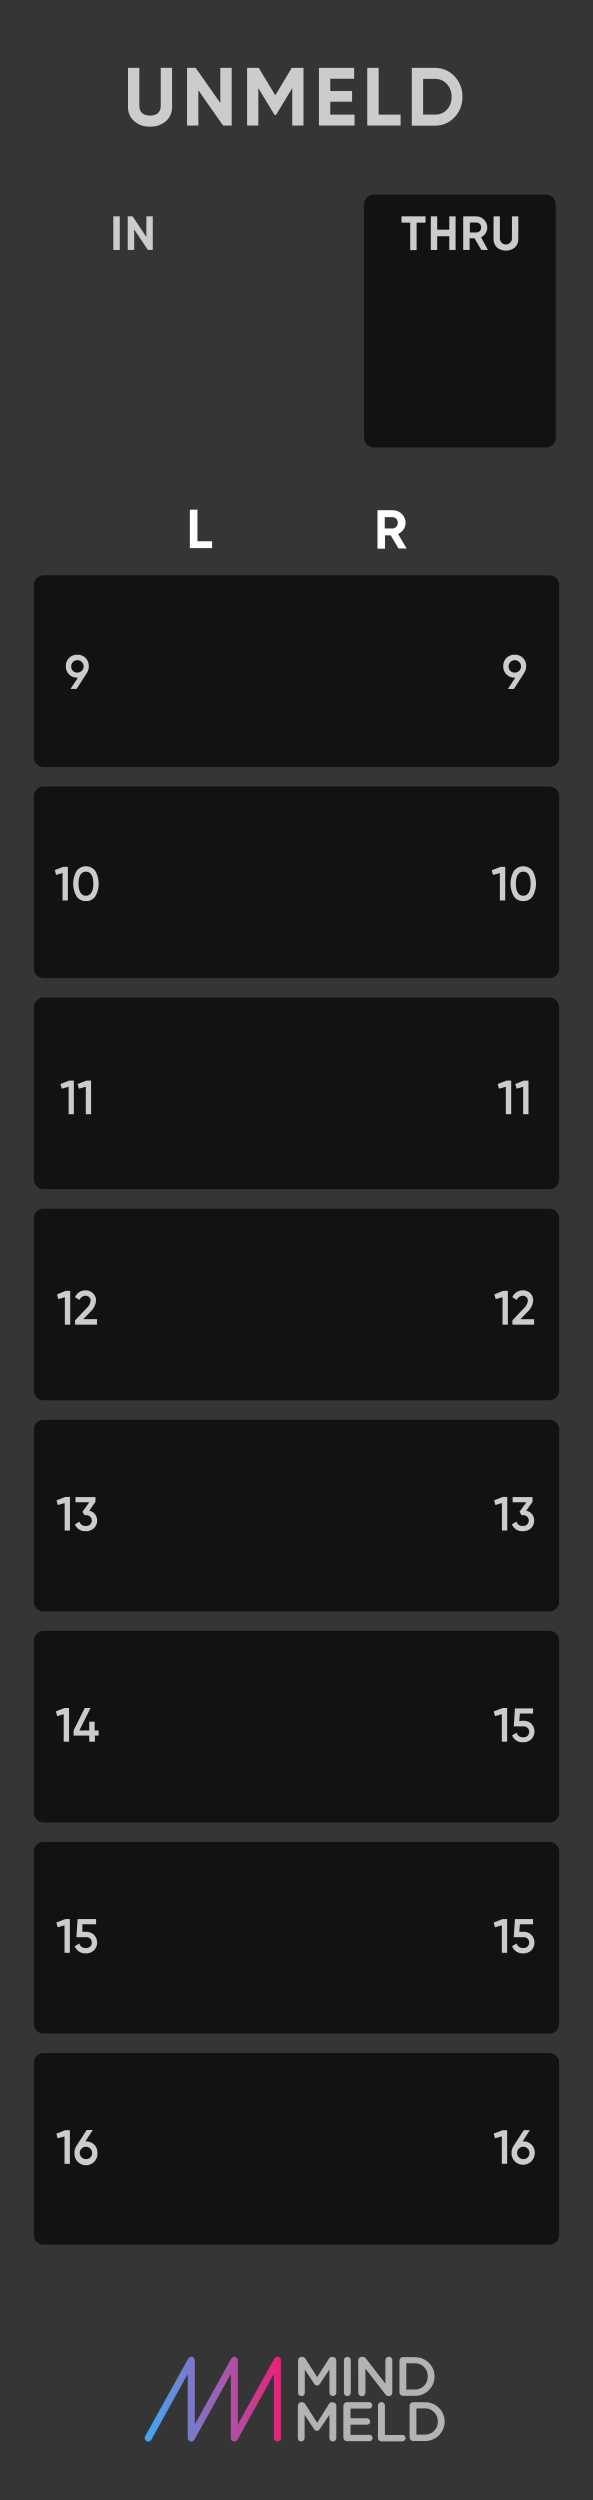
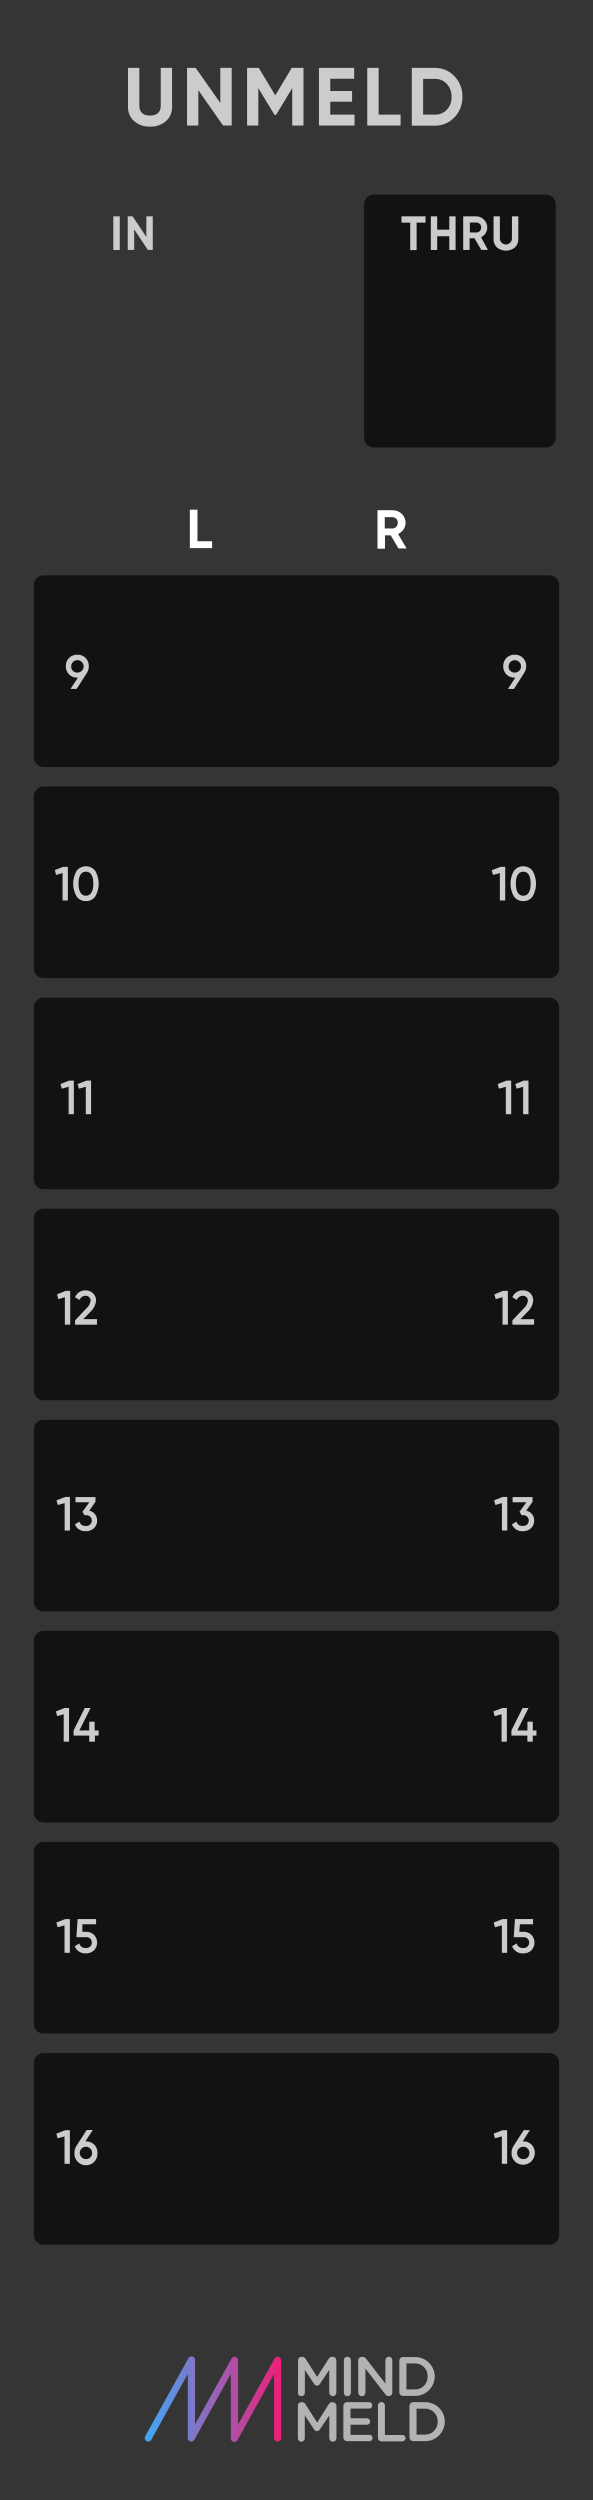
- <svg xmlns="http://www.w3.org/2000/svg" viewBox="0 0 115.2 485.669" version="1.1" id="svg201" width="30.48mm" height="128.5mm">
+ <svg xmlns="http://www.w3.org/2000/svg" height="128.5mm" width="30.48mm" id="svg169" version="1.1" viewBox="0 0 115.2 485.669">
  <defs id="defs17">
-     <style id="style10">.cls-1{fill:#353535;}.cls-2{fill:none;stroke-linecap:round;stroke-linejoin:round;stroke-width:1.03px;stroke:url(#linear-gradient);}.cls-3{fill:gray;}.cls-4{fill:#b3b3b3;}.cls-5{fill:#ccc;}.cls-6{fill:#121212;}.cls-7{fill:#fff;}</style>
-     <linearGradient id="linear-gradient" x1="21.09" y1="349.56" x2="40.94" y2="349.56" gradientUnits="userSpaceOnUse">
-       <stop offset="0" stop-color="#3fa9f5" id="stop12" />
-       <stop offset="1" stop-color="#ed1e79" id="stop14" />
+     <style id="style10">.cls-1{fill:#353535;}.cls-2{fill:url(#linear-gradient);}.cls-3{fill:gray;}.cls-4{fill:#b3b3b3;}.cls-5{fill:#ccc;}.cls-6{fill:#121212;}.cls-7{fill:#fff;}</style>
+     <linearGradient gradientUnits="userSpaceOnUse" y2="349.56" x2="40.94" y1="349.56" x1="21.09" id="linear-gradient">
+       <stop id="stop12" stop-color="#3fa9f5" offset="0" />
+       <stop id="stop14" stop-color="#ed1e79" offset="1" />
    </linearGradient>
  </defs>
-   <g transform="scale(1.333333,1.333341)" data-name="Layer 2" id="Layer_2-2" style="opacity:1">
+   <g id="Layer_2-2" data-name="Layer 2" transform="scale(1.333333,1.333341)">
    <g id="background">
-       <path style="fill:#353535" d="M 0,0 H 86.4 V 364.25 H 0 Z" class="cls-1" id="rect4155" />
+       <path style="fill:#353535" id="rect4155" class="cls-1" d="M 0,0 H 86.4 V 364.25 H 0 Z" />
    </g>
  </g>
-   <g transform="scale(1.333333,1.333341)" id="branding" style="opacity:1">
-     <polyline style="fill:none;stroke:url(#linear-gradient);stroke-width:1.03px;stroke-linecap:round;stroke-linejoin:round" id="polyline24" points="21.6 355.22 27.87 343.9 27.87 355.22 34.15 343.9 34.15 355.22 40.42 343.9 40.42 355.22" class="cls-2" />
-     <path style="fill:#808080" id="path26" d="M 48.49,348.61 Z" class="cls-3" />
-     <path style="fill:#b3b3b3" id="path28" d="m 48.49,343.4 h -0.1 a 0.51,0.51 0 0 0 -0.46,0.25 l -1.72,2.69 -1.71,-2.68 a 0.54,0.54 0 0 0 -0.47,-0.26 h -0.1 a 0.5,0.5 0 0 0 -0.5,0.5 v 4.73 a 0.47,0.47 0 0 0 0.48,0.48 0.48,0.48 0 0 0 0.5,-0.48 v -3.38 l 1.37,2.06 a 0.47,0.47 0 0 0 0.84,0 L 48,345.23 v 3.39 a 0.5,0.5 0 0 0 0.49,0.49 0.49,0.49 0 0 0 0.51,-0.49 v -4.72 a 0.5,0.5 0 0 0 -0.51,-0.5 z" class="cls-4" />
-     <polygon style="fill:#808080" id="polygon30" points="50.61,343.88 50.6,348.61 " class="cls-3" />
-     <path style="fill:#b3b3b3" id="path32" d="m 50.61,343.39 a 0.49,0.49 0 0 0 -0.5,0.49 v 4.74 a 0.5,0.5 0 0 0 1,0 v -4.74 a 0.49,0.49 0 0 0 -0.49,-0.49 z" class="cls-4" />
-     <path style="fill:#808080" id="path34" d="m 52.21,343.9 a 0.5,0.5 0 0 1 0.5,-0.5 h 0.11 a 0.64,0.64 0 0 1 0.52,0.29 l 2.83,3.65 v -3.47 a 0.5,0.5 0 0 1 1,0 v 4.74 a 0.49,0.49 0 0 1 -0.49,0.5 v 0 a 0.66,0.66 0 0 1 -0.52,-0.3 l -2.91,-3.76 v 3.58 a 0.5,0.5 0 0 1 -1,0 z" class="cls-3" />
-     <path style="fill:#b3b3b3" id="path36" d="m 56.65,343.39 a 0.49,0.49 0 0 0 -0.48,0.48 v 3.47 l -2.83,-3.65 a 0.64,0.64 0 0 0 -0.52,-0.29 h -0.11 a 0.5,0.5 0 0 0 -0.5,0.5 v 4.73 a 0.5,0.5 0 0 0 1,0 v -3.58 l 2.91,3.76 a 0.66,0.66 0 0 0 0.52,0.3 v 0 a 0.49,0.49 0 0 0 0.49,-0.5 v -4.74 a 0.49,0.49 0 0 0 -0.5,-0.48 z" class="cls-4" />
-     <path style="fill:#808080" id="path38" d="m 62.56,347.33 a 2.62,2.62 0 0 0 -0.31,-2.63 2.18,2.18 0 0 1 0.58,1.53 2.33,2.33 0 0 1 -0.27,1.1 z" class="cls-3" />
-     <path style="fill:#b3b3b3" id="path40" d="m 60.32,343.43 h -1.61 a 0.5,0.5 0 0 0 -0.51,0.5 v 4.64 a 0.49,0.49 0 0 0 0.51,0.5 h 1.61 a 2.83,2.83 0 0 0 3,-2.82 v 0 a 2.82,2.82 0 0 0 -3,-2.8 z m -1.12,4.74 v -3.84 h 1.12 a 1.85,1.85 0 0 1 2,1.92 v 0 a 1.84,1.84 0 0 1 -2,1.9 z" class="cls-4" />
-     <path style="fill:#808080" id="path42" d="M 48.49,355.23 Z" class="cls-3" />
-     <path style="fill:#b3b3b3" id="path44" d="m 48.49,350 h -0.1 a 0.52,0.52 0 0 0 -0.46,0.26 L 46.21,353 44.5,350.32 A 0.54,0.54 0 0 0 44,350 h -0.1 a 0.5,0.5 0 0 0 -0.5,0.5 v 4.73 a 0.48,0.48 0 0 0 0.48,0.49 0.49,0.49 0 0 0 0.5,-0.49 v -3.38 l 1.37,2.06 a 0.47,0.47 0 0 0 0.84,0 L 48,351.85 v 3.38 a 0.51,0.51 0 0 0 0.49,0.5 0.5,0.5 0 0 0 0.51,-0.5 v -4.72 a 0.5,0.5 0 0 0 -0.51,-0.5 z" class="cls-4" />
-     <path style="fill:#808080" id="path46" d="m 50.05,355.19 v -4.65 a 0.5,0.5 0 0 1 0.5,-0.5 h 3.3 a 0.45,0.45 0 0 1 0,0.89 h -2.8 v 1.46 h 2.43 a 0.46,0.46 0 0 1 0.45,0.46 0.44,0.44 0 0 1 -0.45,0.43 h -2.43 v 1.52 h 2.84 a 0.45,0.45 0 0 1 0,0.89 h -3.34 a 0.5,0.5 0 0 1 -0.5,-0.5 z" class="cls-3" />
-     <path style="fill:#b3b3b3" id="path48" d="m 53.85,350 h -3.3 a 0.5,0.5 0 0 0 -0.5,0.5 v 4.65 a 0.5,0.5 0 0 0 0.5,0.5 h 3.34 a 0.45,0.45 0 0 0 0,-0.89 h -2.84 v -1.52 h 2.43 a 0.44,0.44 0 0 0 0.45,-0.43 0.46,0.46 0 0 0 -0.45,-0.46 h -2.43 v -1.46 h 2.8 a 0.45,0.45 0 0 0 0,-0.89 z" class="cls-4" />
-     <path style="fill:#808080" id="path50" d="m 55.07,350.49 a 0.5,0.5 0 0 1 1,0 v 4.29 h 2.56 a 0.45,0.45 0 0 1 0.45,0.45 0.46,0.46 0 0 1 -0.45,0.46 h -3.06 a 0.5,0.5 0 0 1 -0.5,-0.5 z" class="cls-3" />
-     <path style="fill:#b3b3b3" id="path52" d="m 55.57,350 a 0.49,0.49 0 0 0 -0.5,0.49 v 4.7 a 0.5,0.5 0 0 0 0.5,0.5 h 3.06 a 0.46,0.46 0 0 0 0.45,-0.46 0.45,0.45 0 0 0 -0.45,-0.45 h -2.56 v -4.29 A 0.49,0.49 0 0 0 55.57,350 Z" class="cls-4" />
-     <path style="fill:#808080" id="path54" d="m 64,354 a 2.66,2.66 0 0 0 0.22,-1.07 2.5,2.5 0 0 0 -0.53,-1.57 2.26,2.26 0 0 1 0.57,1.54 A 2.38,2.38 0 0 1 64,354 Z" class="cls-3" />
-     <path style="fill:#b3b3b3" id="path56" d="m 61.79,350 h -1.61 a 0.5,0.5 0 0 0 -0.5,0.5 v 4.65 a 0.5,0.5 0 0 0 0.5,0.5 h 1.61 a 2.84,2.84 0 0 0 3,-2.83 v 0 a 2.82,2.82 0 0 0 -3,-2.81 z m -1.12,4.74 v -3.84 h 1.12 a 1.86,1.86 0 0 1 2,1.92 v 0 a 1.85,1.85 0 0 1 -2,1.9 z" class="cls-4" />
-     <path style="fill:#cccccc" id="path58" d="m 19.55,17.66 a 2.67,2.67 0 0 1 -0.9,-2.12 V 9.89 h 1.65 v 5.52 c 0,0.87 0.49,1.43 1.56,1.43 1.07,0 1.56,-0.56 1.56,-1.43 V 9.89 h 1.65 v 5.65 a 2.67,2.67 0 0 1 -0.9,2.12 3.36,3.36 0 0 1 -2.31,0.79 3.36,3.36 0 0 1 -2.31,-0.79 z" class="cls-5" />
-     <path style="fill:#cccccc" id="path60" d="m 32.1,9.89 h 1.66 v 8.4 H 32.5 l -3.6,-5.14 v 5.14 h -1.65 v -8.4 h 1.26 L 32.1,15 Z" class="cls-5" />
-     <path style="fill:#cccccc" id="path62" d="m 44.22,9.89 v 8.4 h -1.64 v -5.45 l -2.36,3.9 H 40 l -2.36,-3.89 v 5.44 H 36 v -8.4 h 1.7 l 2.41,4 2.4,-4 z" class="cls-5" />
-     <path style="fill:#cccccc" id="path64" d="m 48.12,16.7 h 3.54 v 1.59 h -5.19 v -8.4 h 5.13 v 1.58 h -3.48 v 1.79 h 3.18 v 1.56 h -3.18 z" class="cls-5" />
-     <path style="fill:#cccccc" id="path66" d="m 55.17,16.7 h 3.2 v 1.59 h -4.86 v -8.4 h 1.66 z" class="cls-5" />
-     <path style="fill:#cccccc" id="path68" d="m 63.33,9.89 a 3.84,3.84 0 0 1 2.88,1.21 4.17,4.17 0 0 1 1.16,3 4.17,4.17 0 0 1 -1.16,3 3.84,3.84 0 0 1 -2.88,1.21 H 60 V 9.89 Z m 0,6.81 A 2.31,2.31 0 0 0 65.1,16 2.63,2.63 0 0 0 65.79,14.11 2.59,2.59 0 0 0 65.1,12.23 2.26,2.26 0 0 0 63.33,11.49 h -1.68 v 5.21 z" class="cls-5" />
+   <g id="branding" transform="scale(1.333333,1.333341)">
+     <path class="cls-2" d="m 21.6,355.74 a 0.47,0.47 0 0 1 -0.25,-0.07 0.51,0.51 0 0 1 -0.2,-0.7 l 6.27,-11.32 a 0.52,0.52 0 0 1 1,0.25 v 9.33 l 5.31,-9.58 a 0.51,0.51 0 0 1 0.58,-0.25 0.52,0.52 0 0 1 0.38,0.5 v 9.33 L 40,343.65 a 0.51,0.51 0 0 1 0.58,-0.25 0.51,0.51 0 0 1 0.39,0.5 v 11.32 a 0.52,0.52 0 0 1 -0.52,0.52 0.51,0.51 0 0 1 -0.51,-0.52 v -9.33 l -5.31,9.58 a 0.52,0.52 0 0 1 -1,-0.25 v -9.33 l -5.31,9.58 a 0.51,0.51 0 0 1 -0.58,0.25 0.52,0.52 0 0 1 -0.38,-0.5 v -9.33 l -5.31,9.58 a 0.51,0.51 0 0 1 -0.45,0.27 z" id="path24" style="fill:url(#linear-gradient)" />
+     <path style="fill:#808080" class="cls-3" d="m 43.43,343.9 a 0.5,0.5 0 0 1 0.5,-0.5 H 44 a 0.54,0.54 0 0 1 0.47,0.26 l 1.71,2.68 1.72,-2.69 a 0.51,0.51 0 0 1 0.46,-0.25 h 0.1 a 0.5,0.5 0 0 1 0.51,0.5 v 4.72 a 0.49,0.49 0 0 1 -0.51,0.49 0.5,0.5 0 0 1 -0.49,-0.49 v -3.39 l -1.38,2.08 a 0.47,0.47 0 0 1 -0.84,0 l -1.37,-2.06 v 3.38 a 0.48,0.48 0 0 1 -0.5,0.48 0.47,0.47 0 0 1 -0.48,-0.48 z" id="path26" />
+     <path style="fill:#b3b3b3" class="cls-4" d="m 48.49,343.4 h -0.1 a 0.51,0.51 0 0 0 -0.46,0.25 l -1.72,2.69 -1.71,-2.68 a 0.54,0.54 0 0 0 -0.47,-0.26 h -0.1 a 0.5,0.5 0 0 0 -0.5,0.5 v 4.73 a 0.47,0.47 0 0 0 0.48,0.48 0.48,0.48 0 0 0 0.5,-0.48 v -3.38 l 1.37,2.06 a 0.47,0.47 0 0 0 0.84,0 L 48,345.23 v 3.39 a 0.5,0.5 0 0 0 0.49,0.49 0.49,0.49 0 0 0 0.51,-0.49 v -4.72 a 0.5,0.5 0 0 0 -0.51,-0.5 z" id="path28" />
+     <path style="fill:#808080" class="cls-3" d="m 50.11,343.88 a 0.5,0.5 0 0 1 1,0 v 4.74 a 0.5,0.5 0 0 1 -1,0 z" id="path30" />
+     <path style="fill:#b3b3b3" class="cls-4" d="m 50.61,343.39 a 0.49,0.49 0 0 0 -0.5,0.49 v 4.74 a 0.5,0.5 0 0 0 1,0 v -4.74 a 0.49,0.49 0 0 0 -0.49,-0.49 z" id="path32" />
+     <path style="fill:#808080" class="cls-3" d="m 52.21,343.9 a 0.5,0.5 0 0 1 0.5,-0.5 h 0.11 a 0.64,0.64 0 0 1 0.52,0.29 l 2.83,3.65 v -3.47 a 0.5,0.5 0 0 1 1,0 v 4.74 a 0.49,0.49 0 0 1 -0.49,0.5 v 0 a 0.66,0.66 0 0 1 -0.52,-0.3 l -2.91,-3.76 v 3.58 a 0.5,0.5 0 0 1 -1,0 z" id="path34" />
+     <path style="fill:#b3b3b3" class="cls-4" d="m 56.65,343.39 a 0.49,0.49 0 0 0 -0.48,0.48 v 3.47 l -2.83,-3.65 a 0.64,0.64 0 0 0 -0.52,-0.29 h -0.11 a 0.5,0.5 0 0 0 -0.5,0.5 v 4.73 a 0.5,0.5 0 0 0 1,0 v -3.58 l 2.91,3.76 a 0.66,0.66 0 0 0 0.52,0.3 v 0 a 0.49,0.49 0 0 0 0.49,-0.5 v -4.74 a 0.49,0.49 0 0 0 -0.5,-0.48 z" id="path36" />
+     <path style="fill:#808080" class="cls-3" d="m 58.2,343.93 a 0.5,0.5 0 0 1 0.51,-0.5 h 1.61 a 2.82,2.82 0 0 1 3,2.8 v 0 a 2.83,2.83 0 0 1 -3,2.82 h -1.61 a 0.49,0.49 0 0 1 -0.51,-0.5 z m 2.12,4.24 a 1.84,1.84 0 0 0 2,-1.9 v 0 a 1.85,1.85 0 0 0 -2,-1.92 H 59.2 v 3.84 z" id="path38" />
+     <path style="fill:#b3b3b3" class="cls-4" d="m 60.32,343.43 h -1.61 a 0.5,0.5 0 0 0 -0.51,0.5 v 4.64 a 0.49,0.49 0 0 0 0.51,0.5 h 1.61 a 2.83,2.83 0 0 0 3,-2.82 v 0 a 2.82,2.82 0 0 0 -3,-2.8 z m -1.12,4.74 v -3.84 h 1.12 a 1.85,1.85 0 0 1 2,1.92 v 0 a 1.84,1.84 0 0 1 -2,1.9 z" id="path40" />
+     <path style="fill:#808080" class="cls-3" d="m 43.43,350.51 a 0.5,0.5 0 0 1 0.5,-0.5 H 44 a 0.54,0.54 0 0 1 0.47,0.26 l 1.74,2.73 1.72,-2.68 a 0.52,0.52 0 0 1 0.46,-0.26 h 0.1 a 0.5,0.5 0 0 1 0.51,0.5 v 4.72 a 0.5,0.5 0 0 1 -0.51,0.5 0.51,0.51 0 0 1 -0.49,-0.5 v -3.38 l -1.38,2.07 a 0.47,0.47 0 0 1 -0.84,0 l -1.37,-2.06 v 3.38 a 0.49,0.49 0 0 1 -0.5,0.49 0.48,0.48 0 0 1 -0.48,-0.49 z" id="path42" />
+     <path style="fill:#b3b3b3" class="cls-4" d="m 48.49,350 h -0.1 a 0.52,0.52 0 0 0 -0.46,0.26 L 46.21,353 44.5,350.32 A 0.54,0.54 0 0 0 44,350 h -0.1 a 0.5,0.5 0 0 0 -0.5,0.5 v 4.73 a 0.48,0.48 0 0 0 0.48,0.49 0.49,0.49 0 0 0 0.5,-0.49 v -3.38 l 1.37,2.06 a 0.47,0.47 0 0 0 0.84,0 L 48,351.85 v 3.38 a 0.51,0.51 0 0 0 0.49,0.5 0.5,0.5 0 0 0 0.51,-0.5 v -4.72 a 0.5,0.5 0 0 0 -0.51,-0.5 z" id="path44" />
+     <path style="fill:#808080" class="cls-3" d="m 50.05,355.19 v -4.65 a 0.5,0.5 0 0 1 0.5,-0.5 h 3.3 a 0.45,0.45 0 0 1 0,0.89 h -2.8 v 1.46 h 2.43 a 0.46,0.46 0 0 1 0.45,0.46 0.44,0.44 0 0 1 -0.45,0.43 h -2.43 v 1.52 h 2.84 a 0.45,0.45 0 0 1 0,0.89 h -3.34 a 0.5,0.5 0 0 1 -0.5,-0.5 z" id="path46" />
+     <path style="fill:#b3b3b3" class="cls-4" d="m 53.85,350 h -3.3 a 0.5,0.5 0 0 0 -0.5,0.5 v 4.65 a 0.5,0.5 0 0 0 0.5,0.5 h 3.34 a 0.45,0.45 0 0 0 0,-0.89 h -2.84 v -1.52 h 2.43 a 0.44,0.44 0 0 0 0.45,-0.43 0.46,0.46 0 0 0 -0.45,-0.46 h -2.43 v -1.46 h 2.8 a 0.45,0.45 0 0 0 0,-0.89 z" id="path48" />
+     <path style="fill:#808080" class="cls-3" d="m 55.07,350.49 a 0.5,0.5 0 0 1 1,0 v 4.29 h 2.56 a 0.45,0.45 0 0 1 0.45,0.45 0.46,0.46 0 0 1 -0.45,0.46 h -3.06 a 0.5,0.5 0 0 1 -0.5,-0.5 z" id="path50" />
+     <path style="fill:#b3b3b3" class="cls-4" d="m 55.57,350 a 0.49,0.49 0 0 0 -0.5,0.49 v 4.7 a 0.5,0.5 0 0 0 0.5,0.5 h 3.06 a 0.46,0.46 0 0 0 0.45,-0.46 0.45,0.45 0 0 0 -0.45,-0.45 h -2.56 v -4.29 A 0.49,0.49 0 0 0 55.57,350 Z" id="path52" />
+     <path style="fill:#808080" class="cls-3" d="m 59.68,350.54 a 0.5,0.5 0 0 1 0.5,-0.5 h 1.61 a 2.82,2.82 0 0 1 3,2.81 v 0 a 2.84,2.84 0 0 1 -3,2.83 h -1.61 a 0.5,0.5 0 0 1 -0.5,-0.5 z m 2.11,4.24 a 1.85,1.85 0 0 0 2,-1.9 v 0 a 1.86,1.86 0 0 0 -2,-1.92 h -1.12 v 3.84 z" id="path54" />
+     <path style="fill:#b3b3b3" class="cls-4" d="m 61.79,350 h -1.61 a 0.5,0.5 0 0 0 -0.5,0.5 v 4.65 a 0.5,0.5 0 0 0 0.5,0.5 h 1.61 a 2.84,2.84 0 0 0 3,-2.83 v 0 a 2.82,2.82 0 0 0 -3,-2.81 z m -1.12,4.74 v -3.84 h 1.12 a 1.86,1.86 0 0 1 2,1.92 v 0 a 1.85,1.85 0 0 1 -2,1.9 z" id="path56" />
+     <path style="fill:#cccccc" class="cls-5" d="m 19.55,17.66 a 2.67,2.67 0 0 1 -0.9,-2.12 V 9.89 h 1.65 v 5.52 c 0,0.87 0.49,1.43 1.56,1.43 1.07,0 1.56,-0.56 1.56,-1.43 V 9.89 h 1.65 v 5.65 a 2.67,2.67 0 0 1 -0.9,2.12 3.36,3.36 0 0 1 -2.31,0.79 3.36,3.36 0 0 1 -2.31,-0.79 z" id="path58" />
+     <path style="fill:#cccccc" class="cls-5" d="m 32.1,9.89 h 1.66 v 8.4 H 32.5 l -3.6,-5.14 v 5.14 h -1.65 v -8.4 h 1.26 L 32.1,15 Z" id="path60" />
+     <path style="fill:#cccccc" class="cls-5" d="m 44.22,9.89 v 8.4 h -1.64 v -5.45 l -2.36,3.9 H 40 l -2.36,-3.89 v 5.44 H 36 v -8.4 h 1.7 l 2.41,4 2.4,-4 z" id="path62" />
+     <path style="fill:#cccccc" class="cls-5" d="m 48.12,16.7 h 3.54 v 1.59 h -5.19 v -8.4 h 5.13 v 1.58 h -3.48 v 1.79 h 3.18 v 1.56 h -3.18 z" id="path64" />
+     <path style="fill:#cccccc" class="cls-5" d="m 55.17,16.7 h 3.2 v 1.59 h -4.86 v -8.4 h 1.66 z" id="path66" />
+     <path style="fill:#cccccc" class="cls-5" d="m 63.33,9.89 a 3.84,3.84 0 0 1 2.88,1.21 4.17,4.17 0 0 1 1.16,3 4.17,4.17 0 0 1 -1.16,3 3.84,3.84 0 0 1 -2.88,1.21 H 60 V 9.89 Z m 0,6.81 A 2.31,2.31 0 0 0 65.1,16 2.63,2.63 0 0 0 65.79,14.11 2.59,2.59 0 0 0 65.1,12.23 2.26,2.26 0 0 0 63.33,11.49 h -1.68 v 5.21 z" id="path68" />
  </g>
-   <g transform="scale(1.333333,1.333341)" data-name="EQ bgs copy" id="EQ_bgs_copy" style="opacity:1">
-     <rect style="fill:#121212" id="rect71" rx="1.42" height="36.85" width="27.92" y="28.35" x="53.05" class="cls-6" />
-     <rect style="fill:#121212" id="rect73" rx="1.42" height="27.92" width="76.54" y="83.83" x="4.93" class="cls-6" />
-     <rect style="fill:#121212" id="rect75" rx="1.42" height="27.92" width="76.54" y="114.59" x="4.93" class="cls-6" />
-     <rect style="fill:#121212" id="rect77" rx="1.42" height="27.92" width="76.54" y="145.35" x="4.93" class="cls-6" />
-     <rect style="fill:#121212" id="rect79" rx="1.42" height="27.92" width="76.54" y="176.1" x="4.93" class="cls-6" />
-     <rect style="fill:#121212" id="rect81" rx="1.42" height="27.92" width="76.54" y="206.86" x="4.93" class="cls-6" />
-     <rect style="fill:#121212" id="rect83" rx="1.42" height="27.92" width="76.54" y="237.61" x="4.93" class="cls-6" />
-     <rect style="fill:#121212" id="rect85" rx="1.42" height="27.92" width="76.54" y="268.37" x="4.93" class="cls-6" />
-     <rect style="fill:#121212" id="rect87" rx="1.42" height="27.92" width="76.54" y="299.13" x="4.93" class="cls-6" />
+   <g id="EQ_bgs_copy" data-name="EQ bgs copy" transform="scale(1.333333,1.333341)">
+     <rect style="fill:#121212" class="cls-6" x="53.05" y="28.35" width="27.92" height="36.85" rx="1.42" id="rect71" />
+     <rect style="fill:#121212" class="cls-6" x="4.93" y="83.83" width="76.54" height="27.92" rx="1.42" id="rect73" />
+     <rect style="fill:#121212" class="cls-6" x="4.93" y="114.59" width="76.54" height="27.92" rx="1.42" id="rect75" />
+     <rect style="fill:#121212" class="cls-6" x="4.93" y="145.35" width="76.54" height="27.92" rx="1.42" id="rect77" />
+     <rect style="fill:#121212" class="cls-6" x="4.93" y="176.1" width="76.54" height="27.92" rx="1.42" id="rect79" />
+     <rect style="fill:#121212" class="cls-6" x="4.93" y="206.86" width="76.54" height="27.92" rx="1.42" id="rect81" />
+     <rect style="fill:#121212" class="cls-6" x="4.93" y="237.61" width="76.54" height="27.92" rx="1.42" id="rect83" />
+     <rect style="fill:#121212" class="cls-6" x="4.93" y="268.37" width="76.54" height="27.92" rx="1.42" id="rect85" />
+     <rect style="fill:#121212" class="cls-6" x="4.93" y="299.13" width="76.54" height="27.92" rx="1.42" id="rect87" />
  </g>
-   <path class="cls-5" d="m 22.013,42.027 h 1.253 v 6.533 h -1.253 z" id="path90" style="opacity:1;fill:#cccccc;stroke-width:1.333" />
-   <path class="cls-5" d="m 28.44,42.027 h 1.24 v 6.533 h -0.947 l -2.667,-4 v 4 h -1.253 v -6.533 h 0.947 l 2.667,4 z" id="path92" style="opacity:1;fill:#cccccc;stroke-width:1.333" />
-   <path class="cls-5" d="m 82.667,42.027 v 1.227 h -1.733 v 5.333 h -1.24 v -5.333 h -1.693 v -1.227 z" id="path94" style="opacity:1;fill:#cccccc;stroke-width:1.333" />
-   <path class="cls-5" d="m 87.28,42.027 h 1.227 v 6.533 h -1.227 v -2.667 h -2.347 v 2.667 h -1.24 v -6.533 h 1.24 v 2.587 h 2.347 z" id="path96" style="opacity:1;fill:#cccccc;stroke-width:1.333" />
-   <path class="cls-5" d="m 93.507,48.56 -1.333,-2.267 h -0.947 v 2.267 h -1.24 v -6.533 h 2.52 a 2.04,2.04 0 0 1 1.493,0.627 2.173,2.173 0 0 1 0.667,1.533 2.147,2.147 0 0 1 -1.213,1.907 l 1.333,2.467 z m -2.227,-5.333 v 1.933 h 1.333 a 0.92,0.92 0 0 0 0.853,-0.973 0.907,0.907 0 0 0 -0.853,-0.96 z" id="path98" style="opacity:1;fill:#cccccc;stroke-width:1.333" />
-   <path class="cls-5" d="M 96.547,48.08 A 2.173,2.173 0 0 1 95.88,46.427 v -4.4 h 1.227 v 4.293 a 1.173,1.173 0 0 0 2.347,0 v -4.293 h 1.24 v 4.4 a 2.173,2.173 0 0 1 -0.667,1.653 2.773,2.773 0 0 1 -3.48,0 z" id="path100" style="opacity:1;fill:#cccccc;stroke-width:1.333" />
-   <path class="cls-7" d="m 38.36,105.147 h 2.84 v 1.333 h -4.32 v -7.467 h 1.48 z" id="path102" style="opacity:1;fill:#ffffff;stroke-width:1.333" />
-   <path class="cls-7" d="m 77.413,106.547 -1.507,-2.547 h -1.12 v 2.587 h -1.453 v -7.467 h 2.987 a 2.48,2.48 0 0 1 2.48,2.48 2.427,2.427 0 0 1 -1.467,2.133 l 1.653,2.813 z m -2.667,-6.08 v 2.2 h 1.52 a 1.08,1.08 0 0 0 1.013,-1.107 1.053,1.053 0 0 0 -1.013,-1.093 z" id="path104" style="opacity:1;fill:#ffffff;stroke-width:1.333" />
-   <g transform="scale(1.333333,1.333341)" data-name="9-16" id="_9-16" style="opacity:1">
-     <path style="fill:#cccccc" id="path139" d="m 9.21,126.3 h 0.68 v 4.9 H 9.11 v -4 L 8.16,127.48 8,126.76 Z" class="cls-5" />
-     <path style="fill:#cccccc" id="path141" d="m 12.52,131.29 a 1.6,1.6 0 0 1 -1.37,-0.69 3.74,3.74 0 0 1 0,-3.7 1.71,1.71 0 0 1 2.74,0 3.74,3.74 0 0 1 0,3.7 1.58,1.58 0 0 1 -1.37,0.69 z m 1.08,-2.54 c 0,-1.13 -0.37,-1.75 -1.08,-1.75 -0.71,0 -1.08,0.62 -1.08,1.75 0,1.13 0.39,1.76 1.08,1.76 0.69,0 1.08,-0.63 1.08,-1.76 z" class="cls-5" />
-     <path style="fill:#cccccc" id="path143" d="m 10.08,157.44 h 0.68 v 4.9 H 10 v -4 l -1,0.28 -0.19,-0.68 z" class="cls-5" />
-     <path style="fill:#cccccc" id="path145" d="m 12.6,157.44 h 0.67 v 4.9 H 12.5 v -4 l -1,0.28 -0.19,-0.68 z" class="cls-5" />
-     <path style="fill:#cccccc" id="path147" d="m 9.55,188.08 h 0.68 V 193 H 9.45 v -4 l -0.95,0.28 -0.19,-0.69 z" class="cls-5" />
-     <path style="fill:#cccccc" id="path149" d="m 10.94,193 v -0.63 l 1.65,-1.74 a 1.77,1.77 0 0 0 0.61,-1.08 0.7,0.7 0 0 0 -0.73,-0.76 0.94,0.94 0 0 0 -0.88,0.61 L 10.93,189 a 1.63,1.63 0 0 1 1.53,-1 1.55,1.55 0 0 1 1.07,0.4 1.46,1.46 0 0 1 0.47,1.1 2.46,2.46 0 0 1 -0.8,1.6 l -1.07,1.1 h 2 v 0.8 z" class="cls-5" />
-     <path style="fill:#cccccc" id="path151" d="m 9.52,218.1 h 0.67 V 223 H 9.42 v -4 l -1,0.28 -0.19,-0.68 z" class="cls-5" />
-     <path style="fill:#cccccc" id="path153" d="m 13,220.11 a 1.41,1.41 0 0 1 1.15,1.41 1.47,1.47 0 0 1 -0.48,1.16 1.71,1.71 0 0 1 -1.17,0.42 1.6,1.6 0 0 1 -1.59,-1 l 0.66,-0.4 a 0.88,0.88 0 0 0 0.93,0.63 0.79,0.79 0 1 0 0,-1.57 h -0.18 l -0.31,-0.49 1,-1.39 H 11 v -0.76 h 2.91 v 0.69 z" class="cls-5" />
-     <path style="fill:#cccccc" id="path155" d="m 9.38,248.86 h 0.68 v 4.9 H 9.28 v -4 l -0.95,0.28 -0.19,-0.69 z" class="cls-5" />
-     <path style="fill:#cccccc" id="path157" d="m 14.37,252.13 v 0.75 h -0.54 v 0.88 H 13 v -0.88 h -2.28 v -0.75 l 1.63,-3.27 h 0.84 l -1.63,3.27 H 13 v -1.28 h 0.79 v 1.28 z" class="cls-5" />
-     <path style="fill:#cccccc" id="path159" d="m 9.5,279.61 h 0.68 v 4.91 H 9.4 v -4 l -1,0.28 -0.19,-0.69 z" class="cls-5" />
-     <path style="fill:#cccccc" id="path161" d="m 12.54,281.46 a 1.64,1.64 0 0 1 1.14,0.42 1.64,1.64 0 0 1 0,2.31 1.72,1.72 0 0 1 -1.18,0.42 1.62,1.62 0 0 1 -1.61,-1.05 l 0.67,-0.4 a 0.87,0.87 0 0 0 0.94,0.66 0.78,0.78 0 0 0 0.88,-0.79 0.77,0.77 0 0 0 -0.86,-0.78 h -1.39 l 0.18,-2.64 H 14 v 0.76 h -2 v 1.09 z" class="cls-5" />
-     <path style="fill:#cccccc" id="path163" d="m 9.5,310.37 h 0.68 v 4.9 H 9.4 v -4 l -1,0.28 -0.19,-0.68 z" class="cls-5" />
-     <path style="fill:#cccccc" id="path165" d="m 12.53,312 a 1.61,1.61 0 0 1 1.67,1.67 1.68,1.68 0 1 1 -3.35,0 1.76,1.76 0 0 1 0.28,-1 l 1.5,-2.33 h 0.89 L 12.44,312 Z m 0.89,1.67 a 0.9,0.9 0 1 0 -0.89,0.91 0.86,0.86 0 0 0 0.89,-0.89 z" class="cls-5" />
-     <path style="fill:#cccccc" id="path167" d="m 12.66,98.05 -1.5,2.33 h -0.89 l 1.08,-1.64 h -0.08 a 1.67,1.67 0 0 1 -1.21,-0.47 1.64,1.64 0 0 1 -0.47,-1.21 1.61,1.61 0 0 1 1.68,-1.67 1.59,1.59 0 0 1 1.2,0.47 1.61,1.61 0 0 1 0.47,1.2 1.76,1.76 0 0 1 -0.28,0.99 z M 11.27,98 a 0.91,0.91 0 1 0 -0.9,-0.91 0.87,0.87 0 0 0 0.9,0.91 z" class="cls-5" />
-     <path style="fill:#cccccc" id="path169" d="m 72.93,126.3 h 0.68 v 4.9 h -0.78 v -4 l -1,0.28 -0.19,-0.68 z" class="cls-5" />
-     <path style="fill:#cccccc" id="path171" d="m 76.24,131.29 a 1.58,1.58 0 0 1 -1.37,-0.69 3.74,3.74 0 0 1 0,-3.7 1.71,1.71 0 0 1 2.74,0 3.74,3.74 0 0 1 0,3.7 1.58,1.58 0 0 1 -1.37,0.69 z m 1.08,-2.54 c 0,-1.13 -0.37,-1.75 -1.08,-1.75 -0.71,0 -1.08,0.62 -1.08,1.75 0,1.13 0.39,1.76 1.08,1.76 0.69,0 1.08,-0.63 1.08,-1.76 z" class="cls-5" />
-     <path style="fill:#cccccc" id="path173" d="m 73.8,157.44 h 0.68 v 4.9 H 73.7 v -4 l -1,0.28 -0.19,-0.68 z" class="cls-5" />
-     <path style="fill:#cccccc" id="path175" d="M 76.32,157.44 H 77 v 4.9 h -0.78 v -4 l -0.95,0.28 -0.19,-0.68 z" class="cls-5" />
-     <path style="fill:#cccccc" id="path177" d="M 73.27,188.08 H 74 V 193 h -0.78 v -4 l -1,0.28 -0.19,-0.69 z" class="cls-5" />
-     <path style="fill:#cccccc" id="path179" d="m 74.66,193 v -0.63 l 1.65,-1.74 a 1.75,1.75 0 0 0 0.6,-1.08 0.7,0.7 0 0 0 -0.73,-0.76 0.94,0.94 0 0 0 -0.88,0.61 L 74.65,189 a 1.63,1.63 0 0 1 1.53,-1 1.55,1.55 0 0 1 1.07,0.4 1.46,1.46 0 0 1 0.44,1.11 2.46,2.46 0 0 1 -0.8,1.6 l -1.07,1.1 h 2 V 193 Z" class="cls-5" />
-     <path style="fill:#cccccc" id="path181" d="m 73.24,218.1 h 0.67 v 4.9 h -0.78 v -4 l -0.95,0.28 -0.19,-0.68 z" class="cls-5" />
-     <path style="fill:#cccccc" id="path183" d="m 76.67,220.11 a 1.41,1.41 0 0 1 1.16,1.41 1.47,1.47 0 0 1 -0.48,1.16 1.72,1.72 0 0 1 -1.18,0.42 1.61,1.61 0 0 1 -1.59,-1 l 0.67,-0.4 a 0.87,0.87 0 0 0 0.92,0.63 0.79,0.79 0 1 0 0,-1.57 H 76 l -0.31,-0.49 1,-1.39 h -2 v -0.76 h 2.9 v 0.69 z" class="cls-5" />
-     <path style="fill:#cccccc" id="path185" d="m 73.22,248.86 h 0.67 v 4.9 h -0.77 v -4 l -1,0.28 -0.19,-0.69 z" class="cls-5" />
-     <path style="fill:#cccccc" id="path187" d="m 76.26,250.71 a 1.64,1.64 0 0 1 1.14,0.42 1.63,1.63 0 0 1 0,2.3 1.72,1.72 0 0 1 -1.18,0.42 1.62,1.62 0 0 1 -1.61,-1 l 0.67,-0.4 a 0.88,0.88 0 0 0 0.94,0.67 0.78,0.78 0 0 0 0.88,-0.79 0.77,0.77 0 0 0 -0.87,-0.79 h -1.38 l 0.18,-2.63 h 2.64 v 0.75 h -1.92 l -0.09,1.1 z" class="cls-5" />
-     <path style="fill:#cccccc" id="path189" d="m 73.22,279.61 h 0.67 v 4.91 h -0.77 v -4 l -1,0.28 -0.19,-0.69 z" class="cls-5" />
-     <path style="fill:#cccccc" id="path191" d="m 76.26,281.46 a 1.64,1.64 0 0 1 1.14,0.42 1.64,1.64 0 0 1 0,2.31 1.72,1.72 0 0 1 -1.18,0.42 1.62,1.62 0 0 1 -1.61,-1.05 l 0.67,-0.4 a 0.87,0.87 0 0 0 0.94,0.66 0.78,0.78 0 0 0 0.88,-0.79 0.77,0.77 0 0 0 -0.87,-0.78 h -1.38 l 0.18,-2.64 h 2.64 v 0.76 h -1.92 l -0.09,1.09 z" class="cls-5" />
-     <path style="fill:#cccccc" id="path193" d="m 73.22,310.37 h 0.67 v 4.9 h -0.77 v -4 l -1,0.28 -0.19,-0.68 z" class="cls-5" />
-     <path style="fill:#cccccc" id="path195" d="m 76.25,312 a 1.61,1.61 0 0 1 1.67,1.67 1.71,1.71 0 0 1 -2.92,1.23 1.6,1.6 0 0 1 -0.47,-1.21 1.76,1.76 0 0 1 0.28,-1 l 1.5,-2.33 H 77.2 L 76.16,312 Z m 0.89,1.67 a 0.9,0.9 0 1 0 -0.89,0.91 0.86,0.86 0 0 0 0.89,-0.89 z" class="cls-5" />
-     <path style="fill:#cccccc" id="path197" d="m 76.37,98.05 -1.49,2.33 H 74 l 1.08,-1.64 H 75 a 1.67,1.67 0 0 1 -1.21,-0.47 1.64,1.64 0 0 1 -0.47,-1.21 1.61,1.61 0 0 1 1.68,-1.67 1.59,1.59 0 0 1 1.2,0.47 1.61,1.61 0 0 1 0.47,1.2 1.77,1.77 0 0 1 -0.3,0.99 z M 75,98 A 0.91,0.91 0 1 0 74.1,97.09 0.87,0.87 0 0 0 75,98 Z" class="cls-5" />
+   <g id="labels" transform="scale(1.333333,1.333341)">
+     <path style="fill:#cccccc" class="cls-5" d="m 16.51,31.52 h 0.94 v 4.9 h -0.94 z" id="path90" />
+     <path style="fill:#cccccc" class="cls-5" d="m 21.33,31.52 h 0.93 v 4.9 h -0.71 l -2,-3 v 3 h -0.94 v -4.9 h 0.71 l 2,3 z" id="path92" />
+     <path style="fill:#cccccc" class="cls-5" d="m 62,31.52 v 0.92 h -1.3 v 4 h -0.93 v -4 H 58.5 v -0.92 z" id="path94" />
+     <path style="fill:#cccccc" class="cls-5" d="m 65.46,31.52 h 0.92 v 4.9 h -0.92 v -2 H 63.7 v 2 h -0.93 v -4.9 h 0.93 v 1.94 h 1.76 z" id="path96" />
+     <path style="fill:#cccccc" class="cls-5" d="m 70.13,36.42 -1,-1.7 h -0.71 v 1.7 h -0.93 v -4.9 h 1.89 a 1.53,1.53 0 0 1 1.12,0.47 1.63,1.63 0 0 1 0.5,1.15 1.61,1.61 0 0 1 -0.91,1.43 l 1,1.85 z m -1.67,-4 v 1.45 h 1 a 0.69,0.69 0 0 0 0.64,-0.73 0.68,0.68 0 0 0 -0.64,-0.72 z" id="path98" />
+     <path style="fill:#cccccc" class="cls-5" d="m 72.41,36.06 a 1.63,1.63 0 0 1 -0.5,-1.24 v -3.3 h 0.92 v 3.22 a 0.88,0.88 0 0 0 1.76,0 v -3.22 h 0.93 v 3.3 a 1.63,1.63 0 0 1 -0.5,1.24 2.08,2.08 0 0 1 -2.61,0 z" id="path100" />
+     <path style="fill:#ffffff" class="cls-7" d="m 28.77,78.86 h 2.13 v 1 h -3.24 v -5.6 h 1.11 z" id="path102" />
+     <path style="fill:#ffffff" class="cls-7" d="M 58.06,79.91 56.93,78 h -0.84 v 1.94 H 55 v -5.6 h 2.24 A 1.86,1.86 0 0 1 59.1,76.2 1.82,1.82 0 0 1 58,77.8 l 1.24,2.11 z m -2,-4.56 V 77 h 1.14 a 0.81,0.81 0 0 0 0.76,-0.83 0.79,0.79 0 0 0 -0.76,-0.82 z" id="path104" />
+   </g>
+   <g id="_9-16" data-name="9-16" transform="scale(1.333333,1.333341)">
+     <path style="fill:#cccccc" class="cls-5" d="m 9.21,126.3 h 0.68 v 4.9 H 9.11 v -4 L 8.16,127.48 8,126.76 Z" id="path107" />
+     <path style="fill:#cccccc" class="cls-5" d="m 12.52,131.29 a 1.6,1.6 0 0 1 -1.37,-0.69 3.74,3.74 0 0 1 0,-3.7 1.71,1.71 0 0 1 2.74,0 3.74,3.74 0 0 1 0,3.7 1.58,1.58 0 0 1 -1.37,0.69 z m 1.08,-2.54 c 0,-1.13 -0.37,-1.75 -1.08,-1.75 -0.71,0 -1.08,0.62 -1.08,1.75 0,1.13 0.39,1.76 1.08,1.76 0.69,0 1.08,-0.63 1.08,-1.76 z" id="path109" />
+     <path style="fill:#cccccc" class="cls-5" d="m 10.08,157.44 h 0.68 v 4.9 H 10 v -4 l -1,0.28 -0.19,-0.68 z" id="path111" />
+     <path style="fill:#cccccc" class="cls-5" d="m 12.6,157.44 h 0.67 v 4.9 H 12.5 v -4 l -1,0.28 -0.19,-0.68 z" id="path113" />
+     <path style="fill:#cccccc" class="cls-5" d="m 9.55,188.08 h 0.68 V 193 H 9.45 v -4 l -0.95,0.28 -0.19,-0.69 z" id="path115" />
+     <path style="fill:#cccccc" class="cls-5" d="m 10.94,193 v -0.63 l 1.65,-1.74 a 1.77,1.77 0 0 0 0.61,-1.08 0.7,0.7 0 0 0 -0.73,-0.76 0.94,0.94 0 0 0 -0.88,0.61 L 10.93,189 a 1.63,1.63 0 0 1 1.53,-1 1.55,1.55 0 0 1 1.07,0.4 1.46,1.46 0 0 1 0.47,1.1 2.46,2.46 0 0 1 -0.8,1.6 l -1.07,1.1 h 2 v 0.8 z" id="path117" />
+     <path style="fill:#cccccc" class="cls-5" d="m 9.52,218.1 h 0.67 V 223 H 9.42 v -4 l -1,0.28 -0.19,-0.68 z" id="path119" />
+     <path style="fill:#cccccc" class="cls-5" d="m 13,220.11 a 1.41,1.41 0 0 1 1.15,1.41 1.47,1.47 0 0 1 -0.48,1.16 1.71,1.71 0 0 1 -1.17,0.42 1.6,1.6 0 0 1 -1.59,-1 l 0.66,-0.4 a 0.88,0.88 0 0 0 0.93,0.63 0.79,0.79 0 1 0 0,-1.57 h -0.18 l -0.31,-0.49 1,-1.39 H 11 v -0.76 h 2.91 v 0.69 z" id="path121" />
+     <path style="fill:#cccccc" class="cls-5" d="m 9.38,248.86 h 0.68 v 4.9 H 9.28 v -4 l -0.95,0.28 -0.19,-0.69 z" id="path123" />
+     <path style="fill:#cccccc" class="cls-5" d="m 14.37,252.13 v 0.75 h -0.54 v 0.88 H 13 v -0.88 h -2.28 v -0.75 l 1.63,-3.27 h 0.84 l -1.63,3.27 H 13 v -1.28 h 0.79 v 1.28 z" id="path125" />
+     <path style="fill:#cccccc" class="cls-5" d="m 9.5,279.61 h 0.68 v 4.91 H 9.4 v -4 l -1,0.28 -0.19,-0.69 z" id="path127" />
+     <path style="fill:#cccccc" class="cls-5" d="m 12.54,281.46 a 1.64,1.64 0 0 1 1.14,0.42 1.64,1.64 0 0 1 0,2.31 1.72,1.72 0 0 1 -1.18,0.42 1.62,1.62 0 0 1 -1.61,-1.05 l 0.67,-0.4 a 0.87,0.87 0 0 0 0.94,0.66 0.78,0.78 0 0 0 0.88,-0.79 0.77,0.77 0 0 0 -0.86,-0.78 h -1.39 l 0.18,-2.64 H 14 v 0.76 h -2 v 1.09 z" id="path129" />
+     <path style="fill:#cccccc" class="cls-5" d="m 9.5,310.37 h 0.68 v 4.9 H 9.4 v -4 l -1,0.28 -0.19,-0.68 z" id="path131" />
+     <path style="fill:#cccccc" class="cls-5" d="m 12.53,312 a 1.61,1.61 0 0 1 1.67,1.67 1.68,1.68 0 1 1 -3.35,0 1.76,1.76 0 0 1 0.28,-1 l 1.5,-2.33 h 0.89 L 12.44,312 Z m 0.89,1.67 a 0.9,0.9 0 1 0 -0.89,0.91 0.86,0.86 0 0 0 0.89,-0.89 z" id="path133" />
+     <path style="fill:#cccccc" class="cls-5" d="m 12.66,98.05 -1.5,2.33 h -0.89 l 1.08,-1.64 h -0.08 a 1.67,1.67 0 0 1 -1.21,-0.47 1.64,1.64 0 0 1 -0.47,-1.21 1.61,1.61 0 0 1 1.68,-1.67 1.59,1.59 0 0 1 1.2,0.47 1.61,1.61 0 0 1 0.47,1.2 1.76,1.76 0 0 1 -0.28,0.99 z M 11.27,98 a 0.91,0.91 0 1 0 -0.9,-0.91 0.87,0.87 0 0 0 0.9,0.91 z" id="path135" />
+     <path style="fill:#cccccc" class="cls-5" d="m 72.93,126.3 h 0.68 v 4.9 h -0.78 v -4 l -1,0.28 -0.19,-0.68 z" id="path137" />
+     <path style="fill:#cccccc" class="cls-5" d="m 76.24,131.29 a 1.58,1.58 0 0 1 -1.37,-0.69 3.74,3.74 0 0 1 0,-3.7 1.71,1.71 0 0 1 2.74,0 3.74,3.74 0 0 1 0,3.7 1.58,1.58 0 0 1 -1.37,0.69 z m 1.08,-2.54 c 0,-1.13 -0.37,-1.75 -1.08,-1.75 -0.71,0 -1.08,0.62 -1.08,1.75 0,1.13 0.39,1.76 1.08,1.76 0.69,0 1.08,-0.63 1.08,-1.76 z" id="path139" />
+     <path style="fill:#cccccc" class="cls-5" d="m 73.8,157.44 h 0.68 v 4.9 H 73.7 v -4 l -1,0.28 -0.19,-0.68 z" id="path141" />
+     <path style="fill:#cccccc" class="cls-5" d="M 76.32,157.44 H 77 v 4.9 h -0.78 v -4 l -0.95,0.28 -0.19,-0.68 z" id="path143" />
+     <path style="fill:#cccccc" class="cls-5" d="M 73.27,188.08 H 74 V 193 h -0.78 v -4 l -1,0.28 -0.19,-0.69 z" id="path145" />
+     <path style="fill:#cccccc" class="cls-5" d="m 74.66,193 v -0.63 l 1.65,-1.74 a 1.75,1.75 0 0 0 0.6,-1.08 0.7,0.7 0 0 0 -0.73,-0.76 0.94,0.94 0 0 0 -0.88,0.61 L 74.65,189 a 1.63,1.63 0 0 1 1.53,-1 1.55,1.55 0 0 1 1.07,0.4 1.46,1.46 0 0 1 0.44,1.11 2.46,2.46 0 0 1 -0.8,1.6 l -1.07,1.1 h 2 V 193 Z" id="path147" />
+     <path style="fill:#cccccc" class="cls-5" d="m 73.24,218.1 h 0.67 v 4.9 h -0.78 v -4 l -0.95,0.28 -0.19,-0.68 z" id="path149" />
+     <path style="fill:#cccccc" class="cls-5" d="m 76.67,220.11 a 1.41,1.41 0 0 1 1.16,1.41 1.47,1.47 0 0 1 -0.48,1.16 1.72,1.72 0 0 1 -1.18,0.42 1.61,1.61 0 0 1 -1.59,-1 l 0.67,-0.4 a 0.87,0.87 0 0 0 0.92,0.63 0.79,0.79 0 1 0 0,-1.57 H 76 l -0.31,-0.49 1,-1.39 h -2 v -0.76 h 2.9 v 0.69 z" id="path151" />
+     <path style="fill:#cccccc" class="cls-5" d="m 73.22,279.61 h 0.67 v 4.91 h -0.77 v -4 l -1,0.28 -0.19,-0.69 z" id="path153" />
+     <path style="fill:#cccccc" class="cls-5" d="m 76.26,281.46 a 1.64,1.64 0 0 1 1.14,0.42 1.64,1.64 0 0 1 0,2.31 1.72,1.72 0 0 1 -1.18,0.42 1.62,1.62 0 0 1 -1.61,-1.05 l 0.67,-0.4 a 0.87,0.87 0 0 0 0.94,0.66 0.78,0.78 0 0 0 0.88,-0.79 0.77,0.77 0 0 0 -0.87,-0.78 h -1.38 l 0.18,-2.64 h 2.64 v 0.76 h -1.92 l -0.09,1.09 z" id="path155" />
+     <path style="fill:#cccccc" class="cls-5" d="m 73.22,310.37 h 0.67 v 4.9 h -0.77 v -4 l -1,0.28 -0.19,-0.68 z" id="path157" />
+     <path style="fill:#cccccc" class="cls-5" d="m 76.25,312 a 1.61,1.61 0 0 1 1.67,1.67 1.71,1.71 0 0 1 -2.92,1.23 1.6,1.6 0 0 1 -0.47,-1.21 1.76,1.76 0 0 1 0.28,-1 l 1.5,-2.33 H 77.2 L 76.16,312 Z m 0.89,1.67 a 0.9,0.9 0 1 0 -0.89,0.91 0.86,0.86 0 0 0 0.89,-0.89 z" id="path159" />
+     <path style="fill:#cccccc" class="cls-5" d="m 76.37,98.05 -1.49,2.33 H 74 l 1.08,-1.64 H 75 a 1.67,1.67 0 0 1 -1.21,-0.47 1.64,1.64 0 0 1 -0.47,-1.21 1.61,1.61 0 0 1 1.68,-1.67 1.59,1.59 0 0 1 1.2,0.47 1.61,1.61 0 0 1 0.47,1.2 1.77,1.77 0 0 1 -0.3,0.99 z M 75,98 A 0.91,0.91 0 1 0 74.1,97.09 0.87,0.87 0 0 0 75,98 Z" id="path161" />
+     <path style="fill:#cccccc" class="cls-5" d="m 73.18,248.86 h 0.67 v 4.9 h -0.77 v -4 l -1,0.28 -0.19,-0.69 z" id="path163" />
+     <path style="fill:#cccccc" class="cls-5" d="m 78.16,252.13 v 0.75 h -0.54 v 0.88 h -0.78 v -0.88 h -2.33 v -0.75 l 1.63,-3.27 H 77 l -1.63,3.27 h 1.48 v -1.28 h 0.78 v 1.28 z" id="path165" />
  </g>
</svg>
